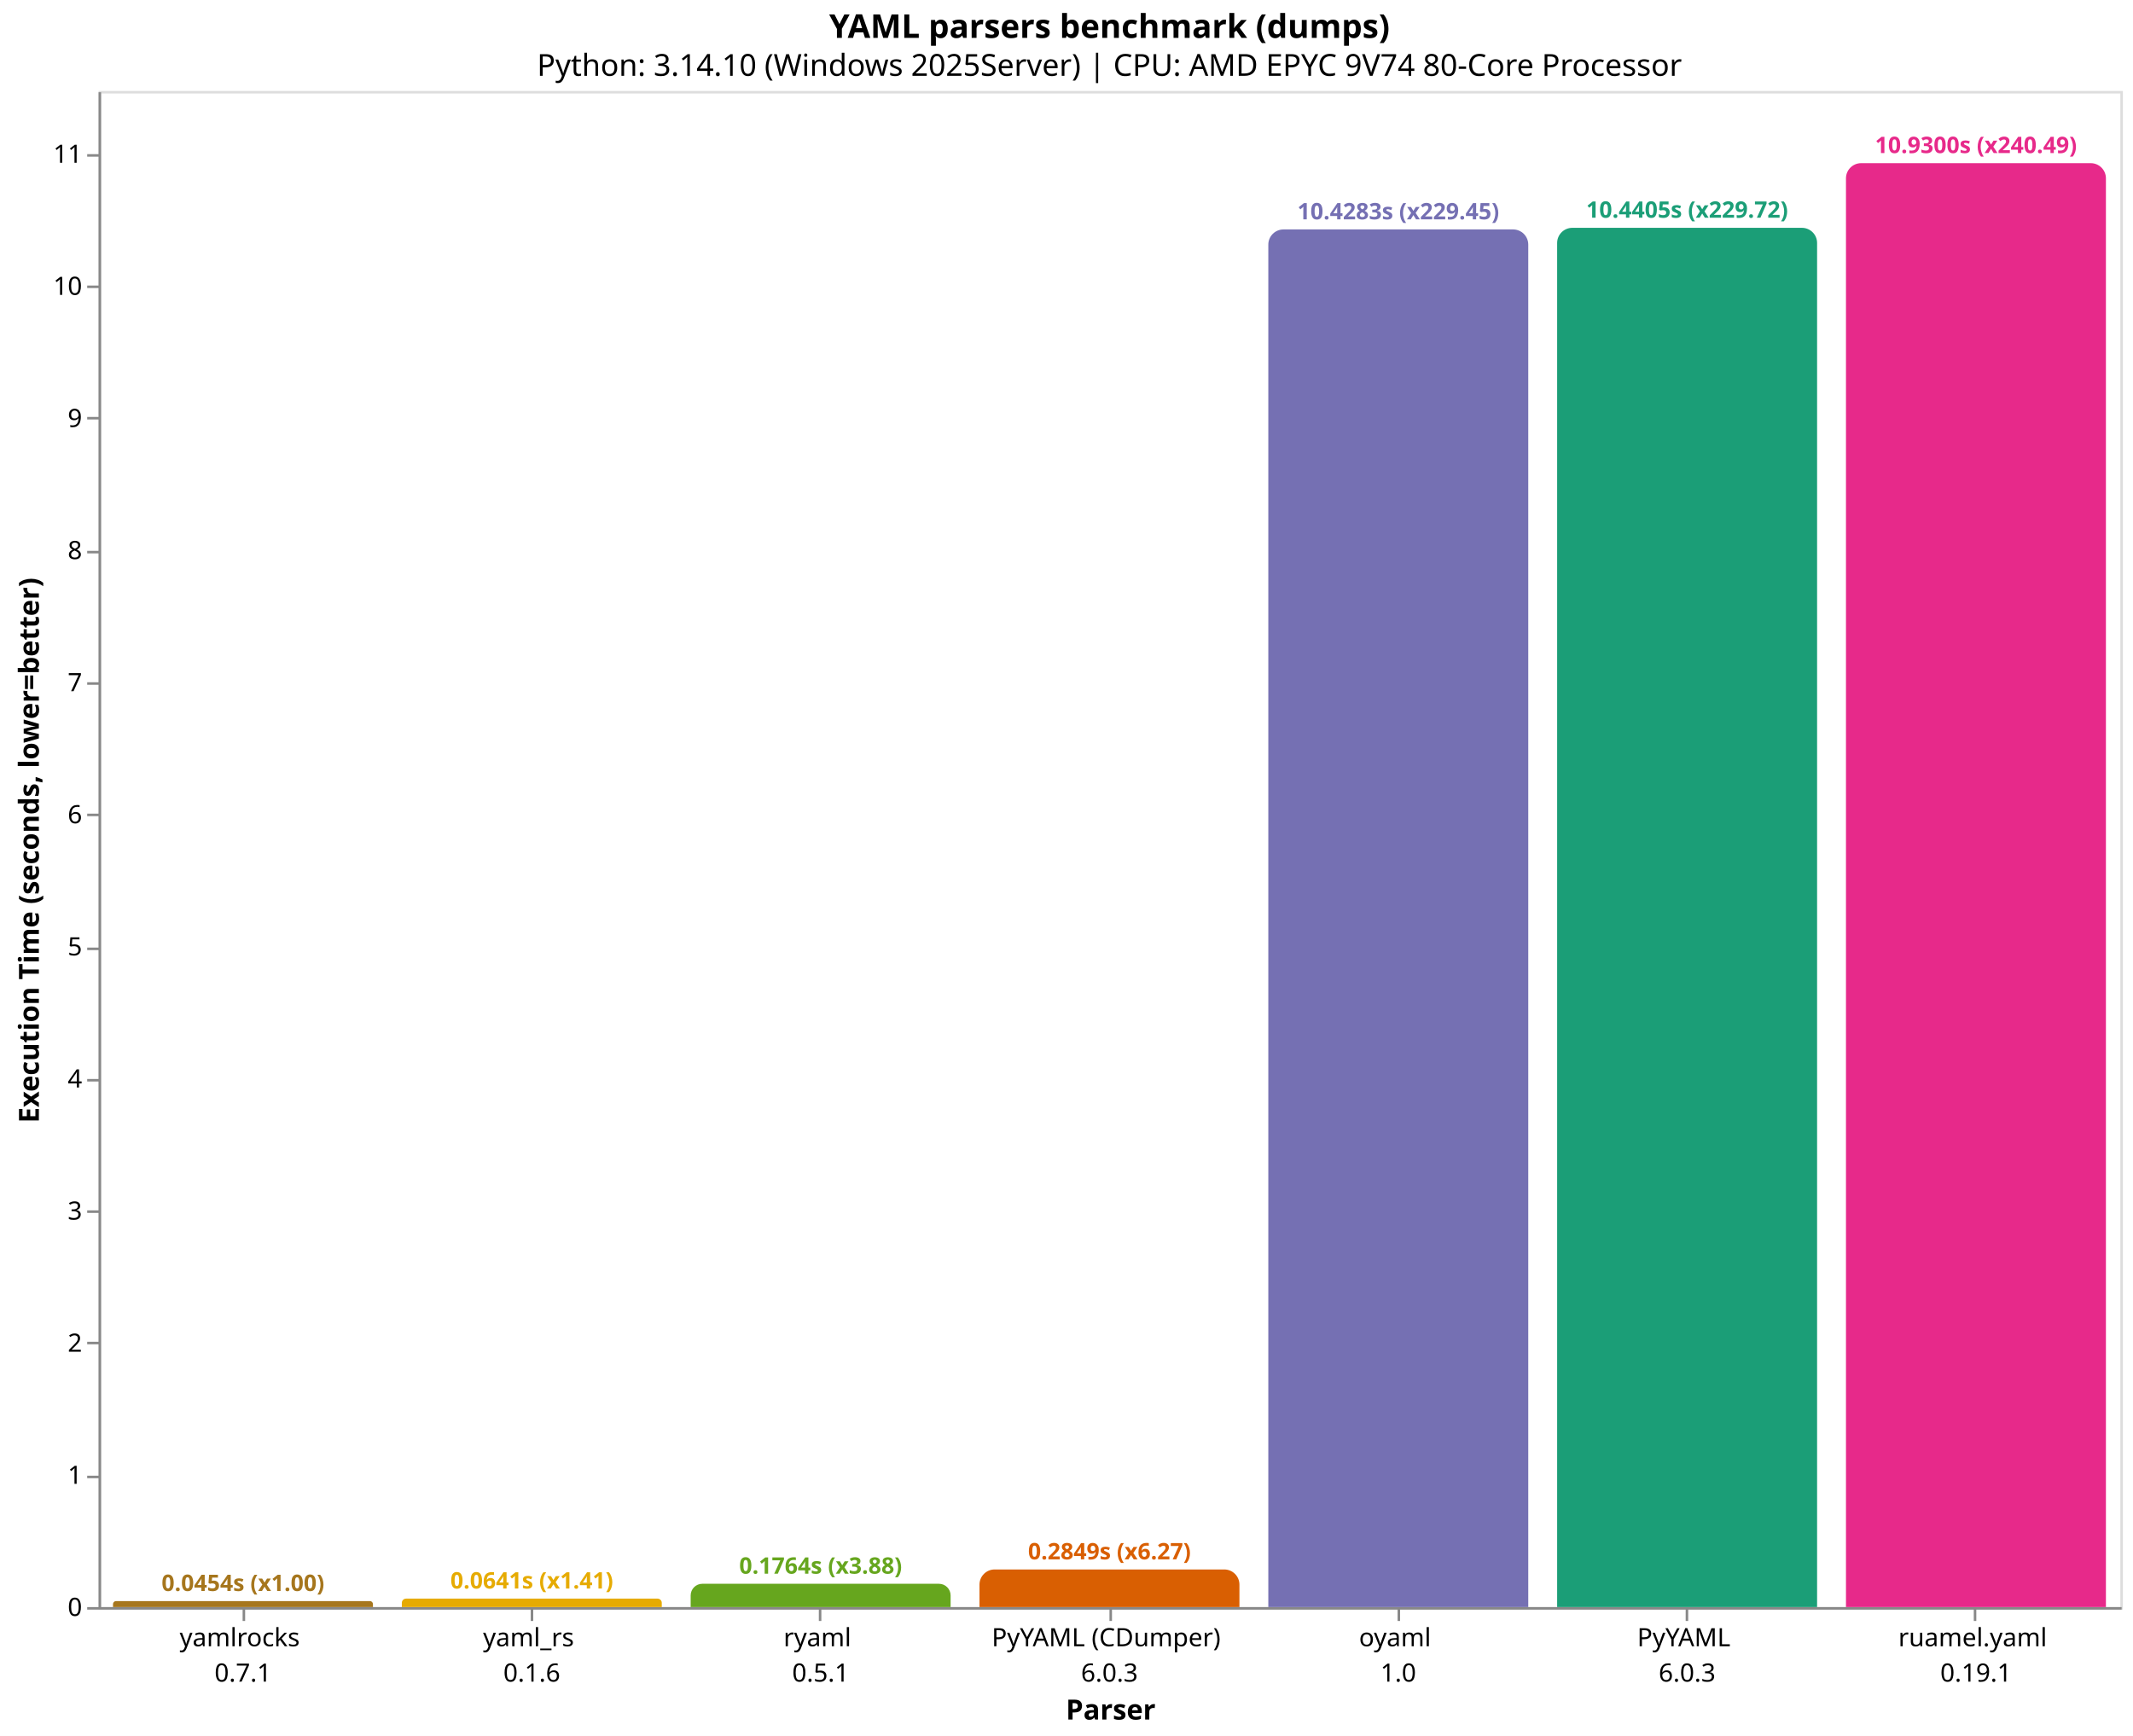
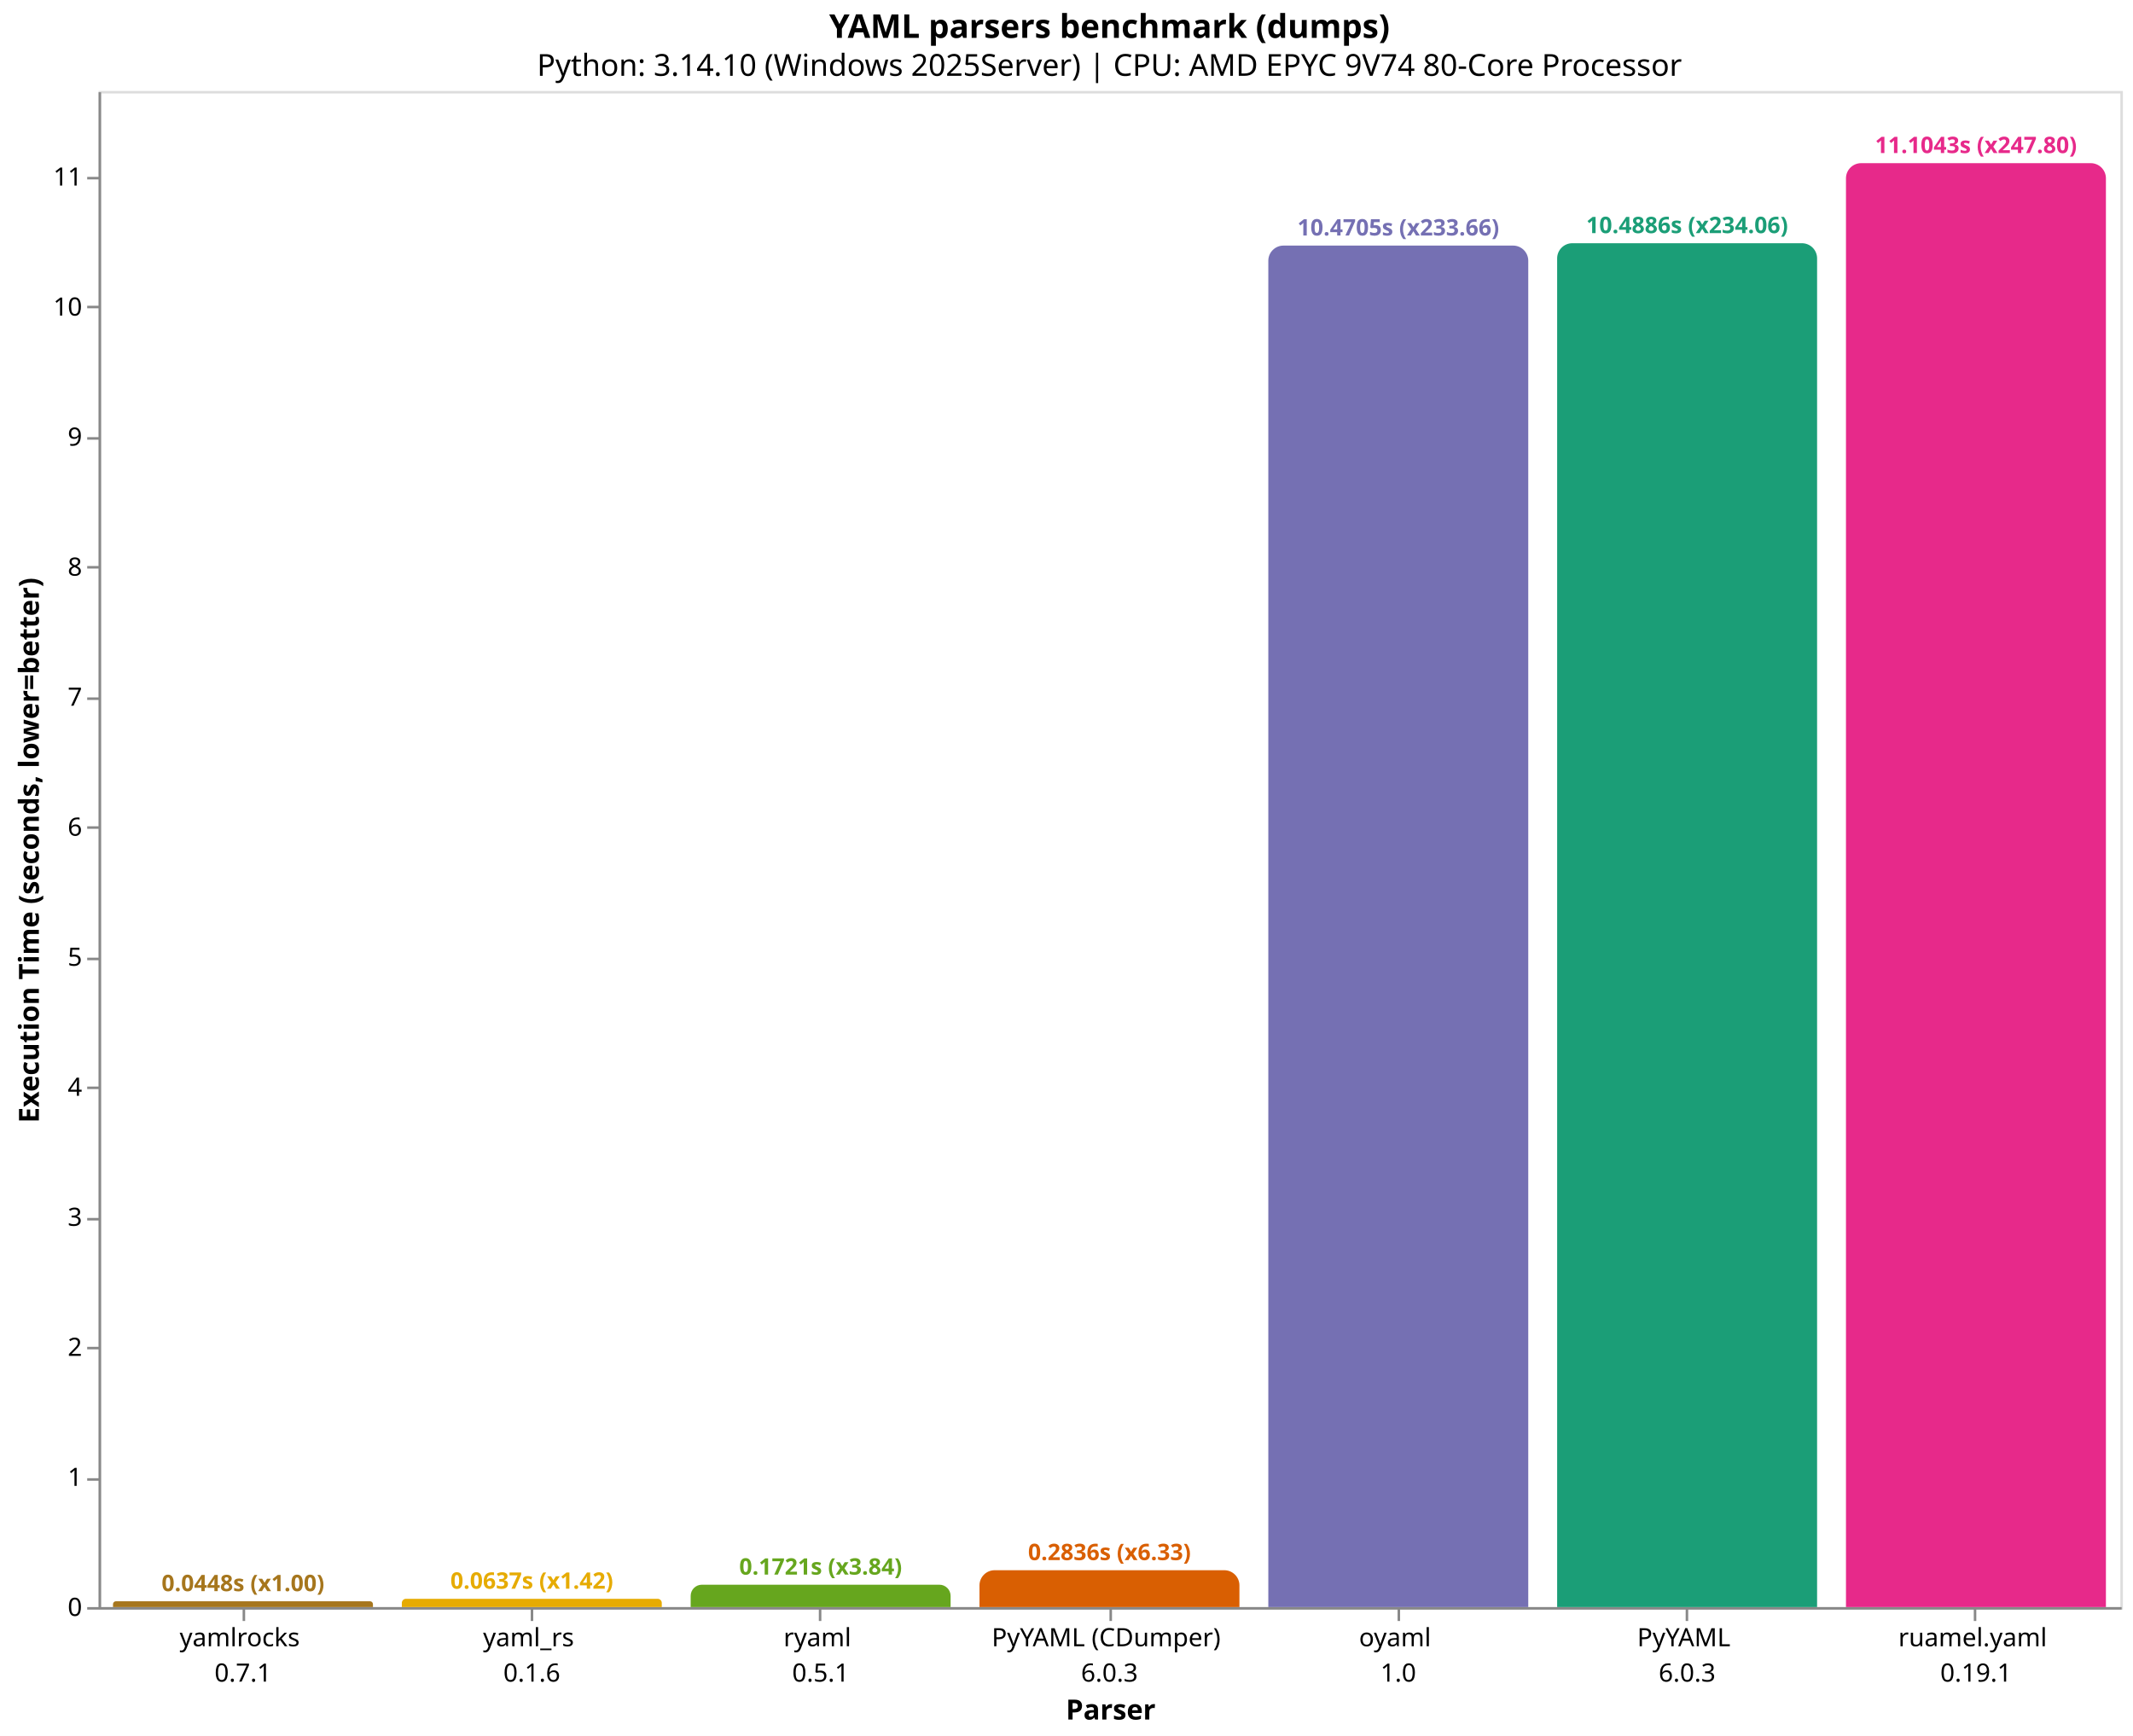
<svg xmlns="http://www.w3.org/2000/svg" version="1.1" class="marks" width="844" height="687" viewBox="0 0 844 687">
  <rect width="844" height="687" fill="white" />
  <g fill="none" stroke-miterlimit="10" transform="translate(39,36)">
    <g class="mark-group role-frame root" role="graphics-object" aria-roledescription="group mark container">
      <g transform="translate(0,0)">
        <path class="background" aria-hidden="true" d="M0.5,0.5h800v600h-800Z" stroke="#ddd" />
        <g>
          <g class="mark-group role-axis" role="graphics-symbol" aria-roledescription="axis" aria-label="X-axis titled 'Parser' for a discrete scale with 7 values: yamlrocks&#10;0.7.1, yaml_rs&#10;0.1.6, ryaml&#10;0.5.1, PyYAML (CDumper)&#10;6.0.3, oyaml&#10;1.0, PyYAML&#10;6.0.3, ruamel.yaml&#10;0.19.1">
            <g transform="translate(0.5,600.5)">
              <path class="background" aria-hidden="true" d="M0,0h0v0h0Z" pointer-events="none" />
              <g>
                <g class="mark-rule role-axis-tick" pointer-events="none">
                  <line transform="translate(57,0)" x2="0" y2="5" stroke="#888" stroke-width="1" opacity="1" />
                  <line transform="translate(171,0)" x2="0" y2="5" stroke="#888" stroke-width="1" opacity="1" />
                  <line transform="translate(285,0)" x2="0" y2="5" stroke="#888" stroke-width="1" opacity="1" />
                  <line transform="translate(400,0)" x2="0" y2="5" stroke="#888" stroke-width="1" opacity="1" />
                  <line transform="translate(514,0)" x2="0" y2="5" stroke="#888" stroke-width="1" opacity="1" />
                  <line transform="translate(628,0)" x2="0" y2="5" stroke="#888" stroke-width="1" opacity="1" />
                  <line transform="translate(742,0)" x2="0" y2="5" stroke="#888" stroke-width="1" opacity="1" />
                </g>
                <g class="mark-text role-axis-label" pointer-events="none">
                  <text text-anchor="middle" transform="translate(56.64286,15)" font-family="sans-serif" font-size="10px" fill="#000" opacity="1">
                    <tspan>yamlrocks</tspan>
                    <tspan x="0" dy="14">0.7.1</tspan>
                  </text>
                  <text text-anchor="middle" transform="translate(170.9286,15)" font-family="sans-serif" font-size="10px" fill="#000" opacity="1">
                    <tspan>yaml_rs</tspan>
                    <tspan x="0" dy="14">0.1.6</tspan>
                  </text>
                  <text text-anchor="middle" transform="translate(285.2143,15)" font-family="sans-serif" font-size="10px" fill="#000" opacity="1">
                    <tspan>ryaml</tspan>
                    <tspan x="0" dy="14">0.5.1</tspan>
                  </text>
                  <text text-anchor="middle" transform="translate(399.5,15)" font-family="sans-serif" font-size="10px" fill="#000" opacity="1">
                    <tspan>PyYAML (CDumper)</tspan>
                    <tspan x="0" dy="14">6.0.3</tspan>
                  </text>
                  <text text-anchor="middle" transform="translate(513.7857,15)" font-family="sans-serif" font-size="10px" fill="#000" opacity="1">
                    <tspan>oyaml</tspan>
                    <tspan x="0" dy="14">1.0</tspan>
                  </text>
                  <text text-anchor="middle" transform="translate(628.0714,15)" font-family="sans-serif" font-size="10px" fill="#000" opacity="1">
                    <tspan>PyYAML</tspan>
                    <tspan x="0" dy="14">6.0.3</tspan>
                  </text>
                  <text text-anchor="middle" transform="translate(742.3571,15)" font-family="sans-serif" font-size="10px" fill="#000" opacity="1">
                    <tspan>ruamel.yaml</tspan>
                    <tspan x="0" dy="14">0.19.1</tspan>
                  </text>
                </g>
                <g class="mark-rule role-axis-domain" pointer-events="none">
                  <line transform="translate(0,0)" x2="800" y2="0" stroke="#888" stroke-width="1" opacity="1" />
                </g>
                <g class="mark-text role-axis-title" pointer-events="none">
                  <text text-anchor="middle" transform="translate(400,44)" font-family="sans-serif" font-size="11px" font-weight="bold" fill="#000" opacity="1">Parser</text>
                </g>
              </g>
              <path class="foreground" aria-hidden="true" d="" pointer-events="none" display="none" />
            </g>
          </g>
-           <g class="mark-group role-axis" role="graphics-symbol" aria-roledescription="axis" aria-label="Y-axis titled 'Execution Time (seconds, lower=better)' for a linear scale with values from 0 to 11">
+           <g class="mark-group role-axis" role="graphics-symbol" aria-roledescription="axis" aria-label="Y-axis titled 'Execution Time (seconds, lower=better)' for a linear scale with values from 0 to 12">
            <g transform="translate(0.5,0.5)">
              <path class="background" aria-hidden="true" d="M0,0h0v0h0Z" pointer-events="none" />
              <g>
                <g class="mark-rule role-axis-tick" pointer-events="none">
                  <line transform="translate(0,600)" x2="-5" y2="0" stroke="#888" stroke-width="1" opacity="1" />
-                   <line transform="translate(0,548)" x2="-5" y2="0" stroke="#888" stroke-width="1" opacity="1" />
-                   <line transform="translate(0,495)" x2="-5" y2="0" stroke="#888" stroke-width="1" opacity="1" />
-                   <line transform="translate(0,443)" x2="-5" y2="0" stroke="#888" stroke-width="1" opacity="1" />
-                   <line transform="translate(0,391)" x2="-5" y2="0" stroke="#888" stroke-width="1" opacity="1" />
-                   <line transform="translate(0,339)" x2="-5" y2="0" stroke="#888" stroke-width="1" opacity="1" />
-                   <line transform="translate(0,286)" x2="-5" y2="0" stroke="#888" stroke-width="1" opacity="1" />
-                   <line transform="translate(0,234)" x2="-5" y2="0" stroke="#888" stroke-width="1" opacity="1" />
-                   <line transform="translate(0,182)" x2="-5" y2="0" stroke="#888" stroke-width="1" opacity="1" />
-                   <line transform="translate(0,129)" x2="-5" y2="0" stroke="#888" stroke-width="1" opacity="1" />
-                   <line transform="translate(0,77)" x2="-5" y2="0" stroke="#888" stroke-width="1" opacity="1" />
-                   <line transform="translate(0,25)" x2="-5" y2="0" stroke="#888" stroke-width="1" opacity="1" />
+                   <line transform="translate(0,549)" x2="-5" y2="0" stroke="#888" stroke-width="1" opacity="1" />
+                   <line transform="translate(0,497)" x2="-5" y2="0" stroke="#888" stroke-width="1" opacity="1" />
+                   <line transform="translate(0,446)" x2="-5" y2="0" stroke="#888" stroke-width="1" opacity="1" />
+                   <line transform="translate(0,394)" x2="-5" y2="0" stroke="#888" stroke-width="1" opacity="1" />
+                   <line transform="translate(0,343)" x2="-5" y2="0" stroke="#888" stroke-width="1" opacity="1" />
+                   <line transform="translate(0,291)" x2="-5" y2="0" stroke="#888" stroke-width="1" opacity="1" />
+                   <line transform="translate(0,240)" x2="-5" y2="0" stroke="#888" stroke-width="1" opacity="1" />
+                   <line transform="translate(0,188)" x2="-5" y2="0" stroke="#888" stroke-width="1" opacity="1" />
+                   <line transform="translate(0,137)" x2="-5" y2="0" stroke="#888" stroke-width="1" opacity="1" />
+                   <line transform="translate(0,85)" x2="-5" y2="0" stroke="#888" stroke-width="1" opacity="1" />
+                   <line transform="translate(0,34)" x2="-5" y2="0" stroke="#888" stroke-width="1" opacity="1" />
                </g>
                <g class="mark-text role-axis-label" pointer-events="none">
                  <text text-anchor="end" transform="translate(-7,603)" font-family="sans-serif" font-size="10px" fill="#000" opacity="1">0</text>
-                   <text text-anchor="end" transform="translate(-7,550.7194)" font-family="sans-serif" font-size="10px" fill="#000" opacity="1">1</text>
-                   <text text-anchor="end" transform="translate(-7,498.4389)" font-family="sans-serif" font-size="10px" fill="#000" opacity="1">2</text>
-                   <text text-anchor="end" transform="translate(-7,446.1583)" font-family="sans-serif" font-size="10px" fill="#000" opacity="1">3</text>
-                   <text text-anchor="end" transform="translate(-7,393.8777)" font-family="sans-serif" font-size="10px" fill="#000" opacity="1">4</text>
-                   <text text-anchor="end" transform="translate(-7,341.5971)" font-family="sans-serif" font-size="10px" fill="#000" opacity="1">5</text>
-                   <text text-anchor="end" transform="translate(-7,289.3166)" font-family="sans-serif" font-size="10px" fill="#000" opacity="1">6</text>
-                   <text text-anchor="end" transform="translate(-7,237.036)" font-family="sans-serif" font-size="10px" fill="#000" opacity="1">7</text>
-                   <text text-anchor="end" transform="translate(-7,184.7554)" font-family="sans-serif" font-size="10px" fill="#000" opacity="1">8</text>
-                   <text text-anchor="end" transform="translate(-7,132.4748)" font-family="sans-serif" font-size="10px" fill="#000" opacity="1">9</text>
-                   <text text-anchor="end" transform="translate(-7,80.19427)" font-family="sans-serif" font-size="10px" fill="#000" opacity="1">10</text>
-                   <text text-anchor="end" transform="translate(-7,27.91369)" font-family="sans-serif" font-size="10px" fill="#000" opacity="1">11</text>
+                   <text text-anchor="end" transform="translate(-7,551.5399)" font-family="sans-serif" font-size="10px" fill="#000" opacity="1">1</text>
+                   <text text-anchor="end" transform="translate(-7,500.0799)" font-family="sans-serif" font-size="10px" fill="#000" opacity="1">2</text>
+                   <text text-anchor="end" transform="translate(-7,448.6198)" font-family="sans-serif" font-size="10px" fill="#000" opacity="1">3</text>
+                   <text text-anchor="end" transform="translate(-7,397.1597)" font-family="sans-serif" font-size="10px" fill="#000" opacity="1">4</text>
+                   <text text-anchor="end" transform="translate(-7,345.6997)" font-family="sans-serif" font-size="10px" fill="#000" opacity="1">5</text>
+                   <text text-anchor="end" transform="translate(-7,294.2396)" font-family="sans-serif" font-size="10px" fill="#000" opacity="1">6</text>
+                   <text text-anchor="end" transform="translate(-7,242.7795)" font-family="sans-serif" font-size="10px" fill="#000" opacity="1">7</text>
+                   <text text-anchor="end" transform="translate(-7,191.3195)" font-family="sans-serif" font-size="10px" fill="#000" opacity="1">8</text>
+                   <text text-anchor="end" transform="translate(-7,139.8594)" font-family="sans-serif" font-size="10px" fill="#000" opacity="1">9</text>
+                   <text text-anchor="end" transform="translate(-7,88.39935)" font-family="sans-serif" font-size="10px" fill="#000" opacity="1">10</text>
+                   <text text-anchor="end" transform="translate(-7,36.93928)" font-family="sans-serif" font-size="10px" fill="#000" opacity="1">11</text>
                </g>
                <g class="mark-rule role-axis-domain" pointer-events="none">
                  <line transform="translate(0,600)" x2="0" y2="-600" stroke="#888" stroke-width="1" opacity="1" />
                </g>
                <g class="mark-text role-axis-title" pointer-events="none">
                  <text text-anchor="middle" transform="translate(-22.12305,300) rotate(-90) translate(0,-2)" font-family="sans-serif" font-size="11px" font-weight="bold" fill="#000" opacity="1">Execution Time (seconds, lower=better)</text>
                </g>
              </g>
              <path class="foreground" aria-hidden="true" d="" pointer-events="none" display="none" />
            </g>
          </g>
          <g class="mark-group role-scope" role="graphics-object" aria-roledescription="group mark container">
-             <g transform="translate(5.714286,597.6239)">
-               <path class="background" aria-hidden="true" d="M1.188,0L101.669,0C102.325,0,102.857,0.532,102.857,1.188L102.857,2.376C102.857,2.376,102.857,2.376,102.857,2.376L0,2.376C0,2.376,0,2.376,0,2.376L0,1.188C0,0.532,0.532,0,1.188,0Z" />
+             <g transform="translate(5.714286,597.694)">
+               <path class="background" aria-hidden="true" d="M1.153,0L101.704,0C102.341,0,102.857,0.517,102.857,1.153L102.857,2.306C102.857,2.306,102.857,2.306,102.857,2.306L0,2.306C0,2.306,0,2.306,0,2.306L0,1.153C0,0.517,0.517,0,1.153,0Z" />
              <g clip-path="url(#clip9)">
                <g class="mark-group role-scope" role="graphics-object" aria-roledescription="group mark container">
-                   <g transform="translate(0,-597.6239)">
-                     <path class="background" aria-hidden="true" d="M0,0h102.857v0h-102.857Z" />
-                     <g>
-                       <g class="mark-rect role-mark layer_0_marks" role="graphics-object" aria-roledescription="rect mark container">
-                         <path aria-label="Parser: yamlrocks&#10;0.7.1; Execution Time (seconds, lower=better): 0.0454487; parser: yamlrocks; Execution Time (s): 0.0454; Slowdown: 1.00" role="graphics-symbol" aria-roledescription="bar" d="M0,597.624h102.857v2.376h-102.857Z" fill="#a6761d" />
-                       </g>
-                     </g>
-                     <path class="foreground" aria-hidden="true" d="" display="none" />
-                   </g>
-                 </g>
-               </g>
-               <path class="foreground" aria-hidden="true" d="" display="none" />
-             </g>
-             <g transform="translate(120,596.6508)">
-               <path class="background" aria-hidden="true" d="M1.675,0L101.183,0C102.107,0,102.857,0.75,102.857,1.675L102.857,3.349C102.857,3.349,102.857,3.349,102.857,3.349L0,3.349C0,3.349,0,3.349,0,3.349L0,1.675C0,0.75,0.75,0,1.675,0Z" />
+                   <g transform="translate(0,-597.694)">
+                     <path class="background" aria-hidden="true" d="M0,0h102.857v0h-102.857Z" />
+                     <g>
+                       <g class="mark-rect role-mark layer_0_marks" role="graphics-object" aria-roledescription="rect mark container">
+                         <path aria-label="Parser: yamlrocks&#10;0.7.1; Execution Time (seconds, lower=better): 0.0448109; parser: yamlrocks; Execution Time (s): 0.0448; Slowdown: 1.00" role="graphics-symbol" aria-roledescription="bar" d="M0,597.694h102.857v2.306h-102.857Z" fill="#a6761d" />
+                       </g>
+                     </g>
+                     <path class="foreground" aria-hidden="true" d="" display="none" />
+                   </g>
+                 </g>
+               </g>
+               <path class="foreground" aria-hidden="true" d="" display="none" />
+             </g>
+             <g transform="translate(120,596.7217)">
+               <path class="background" aria-hidden="true" d="M1.639,0L101.218,0C102.123,0,102.857,0.734,102.857,1.639L102.857,3.278C102.857,3.278,102.857,3.278,102.857,3.278L0,3.278C0,3.278,0,3.278,0,3.278L0,1.639C0,0.734,0.734,0,1.639,0Z" />
              <g clip-path="url(#clip10)">
                <g class="mark-group role-scope" role="graphics-object" aria-roledescription="group mark container">
-                   <g transform="translate(0,-596.6508)">
-                     <path class="background" aria-hidden="true" d="M0,0h102.857v0h-102.857Z" />
-                     <g>
-                       <g class="mark-rect role-mark layer_0_marks" role="graphics-object" aria-roledescription="rect mark container">
-                         <path aria-label="Parser: yaml_rs&#10;0.1.6; Execution Time (seconds, lower=better): 0.0640616333333; parser: yaml_rs; Execution Time (s): 0.0641; Slowdown: 1.41" role="graphics-symbol" aria-roledescription="bar" d="M0,596.651h102.857v3.349h-102.857Z" fill="#e6ab02" />
-                       </g>
-                     </g>
-                     <path class="foreground" aria-hidden="true" d="" display="none" />
-                   </g>
-                 </g>
-               </g>
-               <path class="foreground" aria-hidden="true" d="" display="none" />
-             </g>
-             <g transform="translate(234.2857,590.7753)">
-               <path class="background" aria-hidden="true" d="M4.612,0L98.245,0C100.79,0,102.857,2.067,102.857,4.612L102.857,9.225C102.857,9.225,102.857,9.225,102.857,9.225L0,9.225C0,9.225,0,9.225,0,9.225L0,4.612C0,2.067,2.067,0,4.612,0Z" />
+                   <g transform="translate(0,-596.7217)">
+                     <path class="background" aria-hidden="true" d="M0,0h102.857v0h-102.857Z" />
+                     <g>
+                       <g class="mark-rect role-mark layer_0_marks" role="graphics-object" aria-roledescription="rect mark container">
+                         <path aria-label="Parser: yaml_rs&#10;0.1.6; Execution Time (seconds, lower=better): 0.0637053; parser: yaml_rs; Execution Time (s): 0.0637; Slowdown: 1.42" role="graphics-symbol" aria-roledescription="bar" d="M0,596.722h102.857v3.278h-102.857Z" fill="#e6ab02" />
+                       </g>
+                     </g>
+                     <path class="foreground" aria-hidden="true" d="" display="none" />
+                   </g>
+                 </g>
+               </g>
+               <path class="foreground" aria-hidden="true" d="" display="none" />
+             </g>
+             <g transform="translate(234.2857,591.1448)">
+               <path class="background" aria-hidden="true" d="M4.428,0L98.43,0C100.873,0,102.857,1.984,102.857,4.428L102.857,8.855C102.857,8.855,102.857,8.855,102.857,8.855L0,8.855C0,8.855,0,8.855,0,8.855L0,4.428C0,1.984,1.984,0,4.428,0Z" />
              <g clip-path="url(#clip11)">
                <g class="mark-group role-scope" role="graphics-object" aria-roledescription="group mark container">
-                   <g transform="translate(0,-590.7753)">
-                     <path class="background" aria-hidden="true" d="M0,0h102.857v0h-102.857Z" />
-                     <g>
-                       <g class="mark-rect role-mark layer_0_marks" role="graphics-object" aria-roledescription="rect mark container">
-                         <path aria-label="Parser: ryaml&#10;0.5.1; Execution Time (seconds, lower=better): 0.176446833333; parser: ryaml; Execution Time (s): 0.1764; Slowdown: 3.88" role="graphics-symbol" aria-roledescription="bar" d="M0,590.775h102.857v9.225h-102.857Z" fill="#66a61e" />
-                       </g>
-                     </g>
-                     <path class="foreground" aria-hidden="true" d="" display="none" />
-                   </g>
-                 </g>
-               </g>
-               <path class="foreground" aria-hidden="true" d="" display="none" />
-             </g>
-             <g transform="translate(348.5714,585.1057)">
-               <path class="background" aria-hidden="true" d="M6,0L96.857,0C100.169,0,102.857,2.689,102.857,6L102.857,14.894C102.857,14.894,102.857,14.894,102.857,14.894L0,14.894C0,14.894,0,14.894,0,14.894L0,6C0,2.689,2.689,0,6,0Z" />
+                   <g transform="translate(0,-591.1448)">
+                     <path class="background" aria-hidden="true" d="M0,0h102.857v0h-102.857Z" />
+                     <g>
+                       <g class="mark-rect role-mark layer_0_marks" role="graphics-object" aria-roledescription="rect mark container">
+                         <path aria-label="Parser: ryaml&#10;0.5.1; Execution Time (seconds, lower=better): 0.172078166667; parser: ryaml; Execution Time (s): 0.1721; Slowdown: 3.84" role="graphics-symbol" aria-roledescription="bar" d="M0,591.145h102.857v8.855h-102.857Z" fill="#66a61e" />
+                       </g>
+                     </g>
+                     <path class="foreground" aria-hidden="true" d="" display="none" />
+                   </g>
+                 </g>
+               </g>
+               <path class="foreground" aria-hidden="true" d="" display="none" />
+             </g>
+             <g transform="translate(348.5714,585.4075)">
+               <path class="background" aria-hidden="true" d="M6,0L96.857,0C100.169,0,102.857,2.689,102.857,6L102.857,14.592C102.857,14.592,102.857,14.592,102.857,14.592L0,14.592C0,14.592,0,14.592,0,14.592L0,6C0,2.689,2.689,0,6,0Z" />
              <g clip-path="url(#clip12)">
                <g class="mark-group role-scope" role="graphics-object" aria-roledescription="group mark container">
-                   <g transform="translate(0,-585.1057)">
-                     <path class="background" aria-hidden="true" d="M0,0h102.857v0h-102.857Z" />
-                     <g>
-                       <g class="mark-rect role-mark layer_0_marks" role="graphics-object" aria-roledescription="rect mark container">
-                         <path aria-label="Parser: PyYAML (CDumper)&#10;6.0.3; Execution Time (seconds, lower=better): 0.2848919; parser: PyYAML (CDumper); Execution Time (s): 0.2849; Slowdown: 6.27" role="graphics-symbol" aria-roledescription="bar" d="M0,585.106h102.857v14.894h-102.857Z" fill="#d95f02" />
-                       </g>
-                     </g>
-                     <path class="foreground" aria-hidden="true" d="" display="none" />
-                   </g>
-                 </g>
-               </g>
-               <path class="foreground" aria-hidden="true" d="" display="none" />
-             </g>
-             <g transform="translate(462.8571,54.7999)">
-               <path class="background" aria-hidden="true" d="M6,0L96.857,0C100.169,0,102.857,2.689,102.857,6L102.857,545.2C102.857,545.2,102.857,545.2,102.857,545.2L0,545.2C0,545.2,0,545.2,0,545.2L0,6C0,2.689,2.689,0,6,0Z" />
+                   <g transform="translate(0,-585.4075)">
+                     <path class="background" aria-hidden="true" d="M0,0h102.857v0h-102.857Z" />
+                     <g>
+                       <g class="mark-rect role-mark layer_0_marks" role="graphics-object" aria-roledescription="rect mark container">
+                         <path aria-label="Parser: PyYAML (CDumper)&#10;6.0.3; Execution Time (seconds, lower=better): 0.283569166667; parser: PyYAML (CDumper); Execution Time (s): 0.2836; Slowdown: 6.33" role="graphics-symbol" aria-roledescription="bar" d="M0,585.408h102.857v14.592h-102.857Z" fill="#d95f02" />
+                       </g>
+                     </g>
+                     <path class="foreground" aria-hidden="true" d="" display="none" />
+                   </g>
+                 </g>
+               </g>
+               <path class="foreground" aria-hidden="true" d="" display="none" />
+             </g>
+             <g transform="translate(462.8571,61.18925)">
+               <path class="background" aria-hidden="true" d="M6,0L96.857,0C100.169,0,102.857,2.689,102.857,6L102.857,538.811C102.857,538.811,102.857,538.811,102.857,538.811L0,538.811C0,538.811,0,538.811,0,538.811L0,6C0,2.689,2.689,0,6,0Z" />
              <g clip-path="url(#clip13)">
                <g class="mark-group role-scope" role="graphics-object" aria-roledescription="group mark container">
-                   <g transform="translate(0,-54.7999)">
-                     <path class="background" aria-hidden="true" d="M0,0h102.857v0h-102.857Z" />
-                     <g>
-                       <g class="mark-rect role-mark layer_0_marks" role="graphics-object" aria-roledescription="rect mark container">
-                         <path aria-label="Parser: oyaml&#10;1.0; Execution Time (seconds, lower=better): 10.4283496333; parser: oyaml; Execution Time (s): 10.4283; Slowdown: 229.45" role="graphics-symbol" aria-roledescription="bar" d="M0,54.8h102.857v545.2h-102.857Z" fill="#7570b3" />
-                       </g>
-                     </g>
-                     <path class="foreground" aria-hidden="true" d="" display="none" />
-                   </g>
-                 </g>
-               </g>
-               <path class="foreground" aria-hidden="true" d="" display="none" />
-             </g>
-             <g transform="translate(577.1429,54.1634)">
-               <path class="background" aria-hidden="true" d="M6,0L96.857,0C100.169,0,102.857,2.689,102.857,6L102.857,545.837C102.857,545.837,102.857,545.837,102.857,545.837L0,545.837C0,545.837,0,545.837,0,545.837L0,6C0,2.689,2.689,0,6,0Z" />
+                   <g transform="translate(0,-61.18925)">
+                     <path class="background" aria-hidden="true" d="M0,0h102.857v0h-102.857Z" />
+                     <g>
+                       <g class="mark-rect role-mark layer_0_marks" role="graphics-object" aria-roledescription="rect mark container">
+                         <path aria-label="Parser: oyaml&#10;1.0; Execution Time (seconds, lower=better): 10.4704638; parser: oyaml; Execution Time (s): 10.4705; Slowdown: 233.66" role="graphics-symbol" aria-roledescription="bar" d="M0,61.189h102.857v538.811h-102.857Z" fill="#7570b3" />
+                       </g>
+                     </g>
+                     <path class="foreground" aria-hidden="true" d="" display="none" />
+                   </g>
+                 </g>
+               </g>
+               <path class="foreground" aria-hidden="true" d="" display="none" />
+             </g>
+             <g transform="translate(577.1429,60.25542)">
+               <path class="background" aria-hidden="true" d="M6,0L96.857,0C100.169,0,102.857,2.689,102.857,6L102.857,539.745C102.857,539.745,102.857,539.745,102.857,539.745L0,539.745C0,539.745,0,539.745,0,539.745L0,6C0,2.689,2.689,0,6,0Z" />
              <g clip-path="url(#clip14)">
                <g class="mark-group role-scope" role="graphics-object" aria-roledescription="group mark container">
-                   <g transform="translate(0,-54.1634)">
-                     <path class="background" aria-hidden="true" d="M0,0h102.857v0h-102.857Z" />
-                     <g>
-                       <g class="mark-rect role-mark layer_0_marks" role="graphics-object" aria-roledescription="rect mark container">
-                         <path aria-label="Parser: PyYAML&#10;6.0.3; Execution Time (seconds, lower=better): 10.4405243; parser: PyYAML; Execution Time (s): 10.4405; Slowdown: 229.72" role="graphics-symbol" aria-roledescription="bar" d="M0,54.163h102.857v545.837h-102.857Z" fill="#1b9e77" />
+                   <g transform="translate(0,-60.25542)">
+                     <path class="background" aria-hidden="true" d="M0,0h102.857v0h-102.857Z" />
+                     <g>
+                       <g class="mark-rect role-mark layer_0_marks" role="graphics-object" aria-roledescription="rect mark container">
+                         <path aria-label="Parser: PyYAML&#10;6.0.3; Execution Time (seconds, lower=better): 10.4886104; parser: PyYAML; Execution Time (s): 10.4886; Slowdown: 234.06" role="graphics-symbol" aria-roledescription="bar" d="M0,60.255h102.857v539.745h-102.857Z" fill="#1b9e77" />
                      </g>
                    </g>
                    <path class="foreground" aria-hidden="true" d="" display="none" />
                  </g>
                </g>
              </g>
              <path class="foreground" aria-hidden="true" d="" display="none" />
            </g>
            <g transform="translate(691.4286,28.57143)">
              <path class="background" aria-hidden="true" d="M6,0L96.857,0C100.169,0,102.857,2.689,102.857,6L102.857,571.429C102.857,571.429,102.857,571.429,102.857,571.429L0,571.429C0,571.429,0,571.429,0,571.429L0,6C0,2.689,2.689,0,6,0Z" />
              <g clip-path="url(#clip15)">
                <g class="mark-group role-scope" role="graphics-object" aria-roledescription="group mark container">
                  <g transform="translate(0,-28.57143)">
                    <path class="background" aria-hidden="true" d="M0,0h102.857v0h-102.857Z" />
                    <g>
                      <g class="mark-rect role-mark layer_0_marks" role="graphics-object" aria-roledescription="rect mark container">
-                         <path aria-label="Parser: ruamel.yaml&#10;0.19.1; Execution Time (seconds, lower=better): 10.9300364333; parser: ruamel.yaml; Execution Time (s): 10.9300; Slowdown: 240.49" role="graphics-symbol" aria-roledescription="bar" d="M0,28.571h102.857v571.429h-102.857Z" fill="#e7298a" />
+                         <path aria-label="Parser: ruamel.yaml&#10;0.19.1; Execution Time (seconds, lower=better): 11.1043110333; parser: ruamel.yaml; Execution Time (s): 11.1043; Slowdown: 247.80" role="graphics-symbol" aria-roledescription="bar" d="M0,28.571h102.857v571.429h-102.857Z" fill="#e7298a" />
                      </g>
                    </g>
                    <path class="foreground" aria-hidden="true" d="" display="none" />
                  </g>
                </g>
              </g>
              <path class="foreground" aria-hidden="true" d="" display="none" />
            </g>
          </g>
          <g class="mark-text role-mark layer_1_marks" role="graphics-object" aria-roledescription="text mark container">
-             <text aria-label="Parser: yamlrocks&#10;0.7.1; Execution Time (seconds, lower=better): 0.0454487; parser: yamlrocks; label: 0.0454s (x1.00); Execution Time (s): 0.0454; Slowdown: 1.00" role="graphics-symbol" aria-roledescription="text mark" text-anchor="middle" transform="translate(57.14286,593.6239)" font-family="sans-serif" font-size="9px" font-weight="bold" fill="#a6761d">0.0454s (x1.00)</text>
-             <text aria-label="Parser: yaml_rs&#10;0.1.6; Execution Time (seconds, lower=better): 0.0640616333333; parser: yaml_rs; label: 0.0641s (x1.41); Execution Time (s): 0.0641; Slowdown: 1.41" role="graphics-symbol" aria-roledescription="text mark" text-anchor="middle" transform="translate(171.4286,592.6508)" font-family="sans-serif" font-size="9px" font-weight="bold" fill="#e6ab02">0.0641s (x1.41)</text>
-             <text aria-label="Parser: ryaml&#10;0.5.1; Execution Time (seconds, lower=better): 0.176446833333; parser: ryaml; label: 0.1764s (x3.88); Execution Time (s): 0.1764; Slowdown: 3.88" role="graphics-symbol" aria-roledescription="text mark" text-anchor="middle" transform="translate(285.7143,586.7753)" font-family="sans-serif" font-size="9px" font-weight="bold" fill="#66a61e">0.1764s (x3.88)</text>
-             <text aria-label="Parser: PyYAML (CDumper)&#10;6.0.3; Execution Time (seconds, lower=better): 0.2848919; parser: PyYAML (CDumper); label: 0.2849s (x6.27); Execution Time (s): 0.2849; Slowdown: 6.27" role="graphics-symbol" aria-roledescription="text mark" text-anchor="middle" transform="translate(400,581.1057)" font-family="sans-serif" font-size="9px" font-weight="bold" fill="#d95f02">0.2849s (x6.27)</text>
-             <text aria-label="Parser: oyaml&#10;1.0; Execution Time (seconds, lower=better): 10.4283496333; parser: oyaml; label: 10.4283s (x229.45); Execution Time (s): 10.4283; Slowdown: 229.45" role="graphics-symbol" aria-roledescription="text mark" text-anchor="middle" transform="translate(514.2857,50.7999)" font-family="sans-serif" font-size="9px" font-weight="bold" fill="#7570b3">10.4283s (x229.45)</text>
-             <text aria-label="Parser: PyYAML&#10;6.0.3; Execution Time (seconds, lower=better): 10.4405243; parser: PyYAML; label: 10.4405s (x229.72); Execution Time (s): 10.4405; Slowdown: 229.72" role="graphics-symbol" aria-roledescription="text mark" text-anchor="middle" transform="translate(628.5714,50.1634)" font-family="sans-serif" font-size="9px" font-weight="bold" fill="#1b9e77">10.4405s (x229.72)</text>
-             <text aria-label="Parser: ruamel.yaml&#10;0.19.1; Execution Time (seconds, lower=better): 10.9300364333; parser: ruamel.yaml; label: 10.9300s (x240.49); Execution Time (s): 10.9300; Slowdown: 240.49" role="graphics-symbol" aria-roledescription="text mark" text-anchor="middle" transform="translate(742.8571,24.57143)" font-family="sans-serif" font-size="9px" font-weight="bold" fill="#e7298a">10.9300s (x240.49)</text>
+             <text aria-label="Parser: yamlrocks&#10;0.7.1; Execution Time (seconds, lower=better): 0.0448109; parser: yamlrocks; label: 0.0448s (x1.00); Execution Time (s): 0.0448; Slowdown: 1.00" role="graphics-symbol" aria-roledescription="text mark" text-anchor="middle" transform="translate(57.14286,593.694)" font-family="sans-serif" font-size="9px" font-weight="bold" fill="#a6761d">0.0448s (x1.00)</text>
+             <text aria-label="Parser: yaml_rs&#10;0.1.6; Execution Time (seconds, lower=better): 0.0637053; parser: yaml_rs; label: 0.0637s (x1.42); Execution Time (s): 0.0637; Slowdown: 1.42" role="graphics-symbol" aria-roledescription="text mark" text-anchor="middle" transform="translate(171.4286,592.7217)" font-family="sans-serif" font-size="9px" font-weight="bold" fill="#e6ab02">0.0637s (x1.42)</text>
+             <text aria-label="Parser: ryaml&#10;0.5.1; Execution Time (seconds, lower=better): 0.172078166667; parser: ryaml; label: 0.1721s (x3.84); Execution Time (s): 0.1721; Slowdown: 3.84" role="graphics-symbol" aria-roledescription="text mark" text-anchor="middle" transform="translate(285.7143,587.1448)" font-family="sans-serif" font-size="9px" font-weight="bold" fill="#66a61e">0.1721s (x3.84)</text>
+             <text aria-label="Parser: PyYAML (CDumper)&#10;6.0.3; Execution Time (seconds, lower=better): 0.283569166667; parser: PyYAML (CDumper); label: 0.2836s (x6.33); Execution Time (s): 0.2836; Slowdown: 6.33" role="graphics-symbol" aria-roledescription="text mark" text-anchor="middle" transform="translate(400,581.4075)" font-family="sans-serif" font-size="9px" font-weight="bold" fill="#d95f02">0.2836s (x6.33)</text>
+             <text aria-label="Parser: oyaml&#10;1.0; Execution Time (seconds, lower=better): 10.4704638; parser: oyaml; label: 10.4705s (x233.66); Execution Time (s): 10.4705; Slowdown: 233.66" role="graphics-symbol" aria-roledescription="text mark" text-anchor="middle" transform="translate(514.2857,57.18925)" font-family="sans-serif" font-size="9px" font-weight="bold" fill="#7570b3">10.4705s (x233.66)</text>
+             <text aria-label="Parser: PyYAML&#10;6.0.3; Execution Time (seconds, lower=better): 10.4886104; parser: PyYAML; label: 10.4886s (x234.06); Execution Time (s): 10.4886; Slowdown: 234.06" role="graphics-symbol" aria-roledescription="text mark" text-anchor="middle" transform="translate(628.5714,56.25542)" font-family="sans-serif" font-size="9px" font-weight="bold" fill="#1b9e77">10.4886s (x234.06)</text>
+             <text aria-label="Parser: ruamel.yaml&#10;0.19.1; Execution Time (seconds, lower=better): 11.1043110333; parser: ruamel.yaml; label: 11.1043s (x247.80); Execution Time (s): 11.1043; Slowdown: 247.80" role="graphics-symbol" aria-roledescription="text mark" text-anchor="middle" transform="translate(742.8571,24.57143)" font-family="sans-serif" font-size="9px" font-weight="bold" fill="#e7298a">11.1043s (x247.80)</text>
          </g>
          <g class="mark-group role-title">
            <g transform="translate(400,-31)">
              <path class="background" aria-hidden="true" d="M0,0h0v0h0Z" pointer-events="none" />
              <g>
                <g class="mark-text role-title-text" role="graphics-symbol" aria-roledescription="title" aria-label="Title text 'YAML parsers benchmark (dumps)'" pointer-events="none">
                  <text text-anchor="middle" transform="translate(0,10)" font-family="sans-serif" font-size="13px" font-weight="bold" fill="#000" opacity="1">YAML parsers benchmark (dumps)</text>
                </g>
                <g class="mark-text role-title-subtitle" role="graphics-symbol" aria-roledescription="subtitle" aria-label="Subtitle text 'Python: 3.14.10 (Windows 2025Server) | CPU: AMD EPYC 9V74 80-Core Processor'" pointer-events="none">
                  <text text-anchor="middle" transform="translate(0,25)" font-family="sans-serif" font-size="12px" fill="#000" opacity="1">Python: 3.14.10 (Windows 2025Server) | CPU: AMD EPYC 9V74 80-Core Processor</text>
                </g>
              </g>
              <path class="foreground" aria-hidden="true" d="" pointer-events="none" display="none" />
            </g>
          </g>
        </g>
        <path class="foreground" aria-hidden="true" d="" display="none" />
      </g>
    </g>
  </g>
  <defs>
    <clipPath id="clip9">
-       <path d="M1.188,0L101.669,0C102.325,0,102.857,0.532,102.857,1.188L102.857,2.376C102.857,2.376,102.857,2.376,102.857,2.376L0,2.376C0,2.376,0,2.376,0,2.376L0,1.188C0,0.532,0.532,0,1.188,0Z" />
+       <path d="M1.153,0L101.704,0C102.341,0,102.857,0.517,102.857,1.153L102.857,2.306C102.857,2.306,102.857,2.306,102.857,2.306L0,2.306C0,2.306,0,2.306,0,2.306L0,1.153C0,0.517,0.517,0,1.153,0Z" />
    </clipPath>
    <clipPath id="clip10">
-       <path d="M1.675,0L101.183,0C102.107,0,102.857,0.75,102.857,1.675L102.857,3.349C102.857,3.349,102.857,3.349,102.857,3.349L0,3.349C0,3.349,0,3.349,0,3.349L0,1.675C0,0.75,0.75,0,1.675,0Z" />
+       <path d="M1.639,0L101.218,0C102.123,0,102.857,0.734,102.857,1.639L102.857,3.278C102.857,3.278,102.857,3.278,102.857,3.278L0,3.278C0,3.278,0,3.278,0,3.278L0,1.639C0,0.734,0.734,0,1.639,0Z" />
    </clipPath>
    <clipPath id="clip11">
-       <path d="M4.612,0L98.245,0C100.79,0,102.857,2.067,102.857,4.612L102.857,9.225C102.857,9.225,102.857,9.225,102.857,9.225L0,9.225C0,9.225,0,9.225,0,9.225L0,4.612C0,2.067,2.067,0,4.612,0Z" />
+       <path d="M4.428,0L98.43,0C100.873,0,102.857,1.984,102.857,4.428L102.857,8.855C102.857,8.855,102.857,8.855,102.857,8.855L0,8.855C0,8.855,0,8.855,0,8.855L0,4.428C0,1.984,1.984,0,4.428,0Z" />
    </clipPath>
    <clipPath id="clip12">
-       <path d="M6,0L96.857,0C100.169,0,102.857,2.689,102.857,6L102.857,14.894C102.857,14.894,102.857,14.894,102.857,14.894L0,14.894C0,14.894,0,14.894,0,14.894L0,6C0,2.689,2.689,0,6,0Z" />
+       <path d="M6,0L96.857,0C100.169,0,102.857,2.689,102.857,6L102.857,14.592C102.857,14.592,102.857,14.592,102.857,14.592L0,14.592C0,14.592,0,14.592,0,14.592L0,6C0,2.689,2.689,0,6,0Z" />
    </clipPath>
    <clipPath id="clip13">
-       <path d="M6,0L96.857,0C100.169,0,102.857,2.689,102.857,6L102.857,545.2C102.857,545.2,102.857,545.2,102.857,545.2L0,545.2C0,545.2,0,545.2,0,545.2L0,6C0,2.689,2.689,0,6,0Z" />
+       <path d="M6,0L96.857,0C100.169,0,102.857,2.689,102.857,6L102.857,538.811C102.857,538.811,102.857,538.811,102.857,538.811L0,538.811C0,538.811,0,538.811,0,538.811L0,6C0,2.689,2.689,0,6,0Z" />
    </clipPath>
    <clipPath id="clip14">
-       <path d="M6,0L96.857,0C100.169,0,102.857,2.689,102.857,6L102.857,545.837C102.857,545.837,102.857,545.837,102.857,545.837L0,545.837C0,545.837,0,545.837,0,545.837L0,6C0,2.689,2.689,0,6,0Z" />
+       <path d="M6,0L96.857,0C100.169,0,102.857,2.689,102.857,6L102.857,539.745C102.857,539.745,102.857,539.745,102.857,539.745L0,539.745C0,539.745,0,539.745,0,539.745L0,6C0,2.689,2.689,0,6,0Z" />
    </clipPath>
    <clipPath id="clip15">
      <path d="M6,0L96.857,0C100.169,0,102.857,2.689,102.857,6L102.857,571.429C102.857,571.429,102.857,571.429,102.857,571.429L0,571.429C0,571.429,0,571.429,0,571.429L0,6C0,2.689,2.689,0,6,0Z" />
    </clipPath>
  </defs>
</svg>
